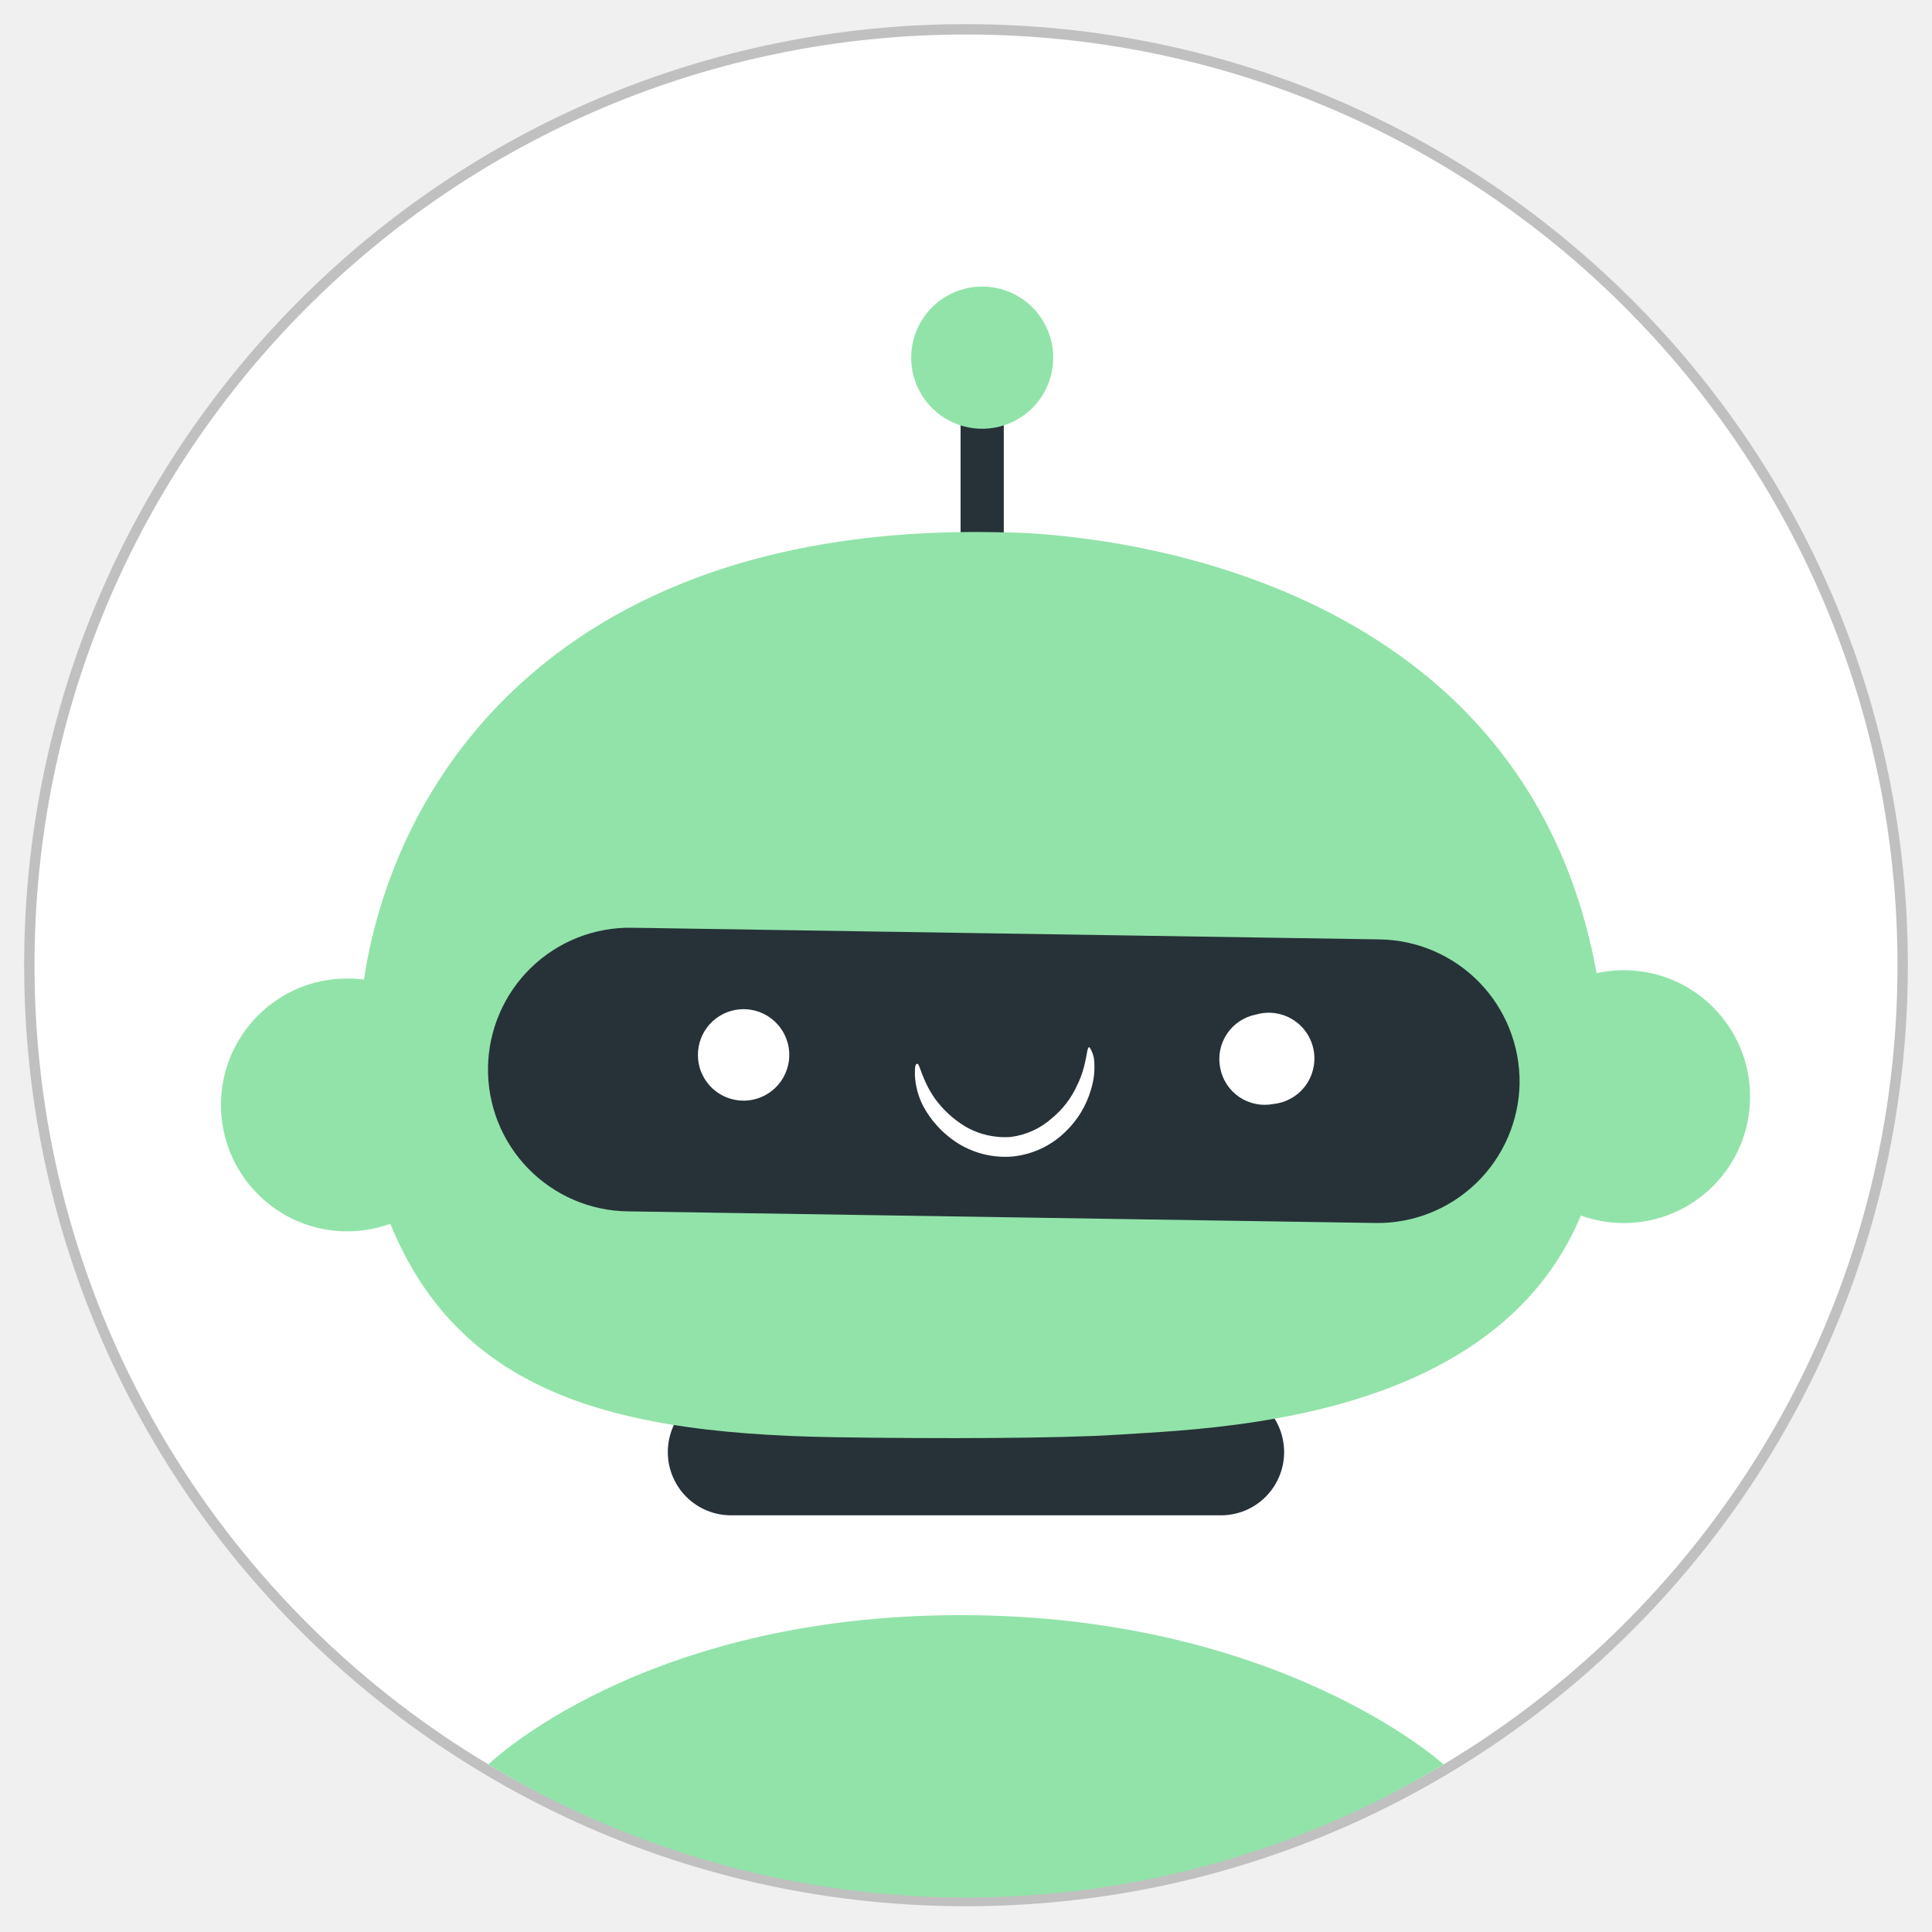
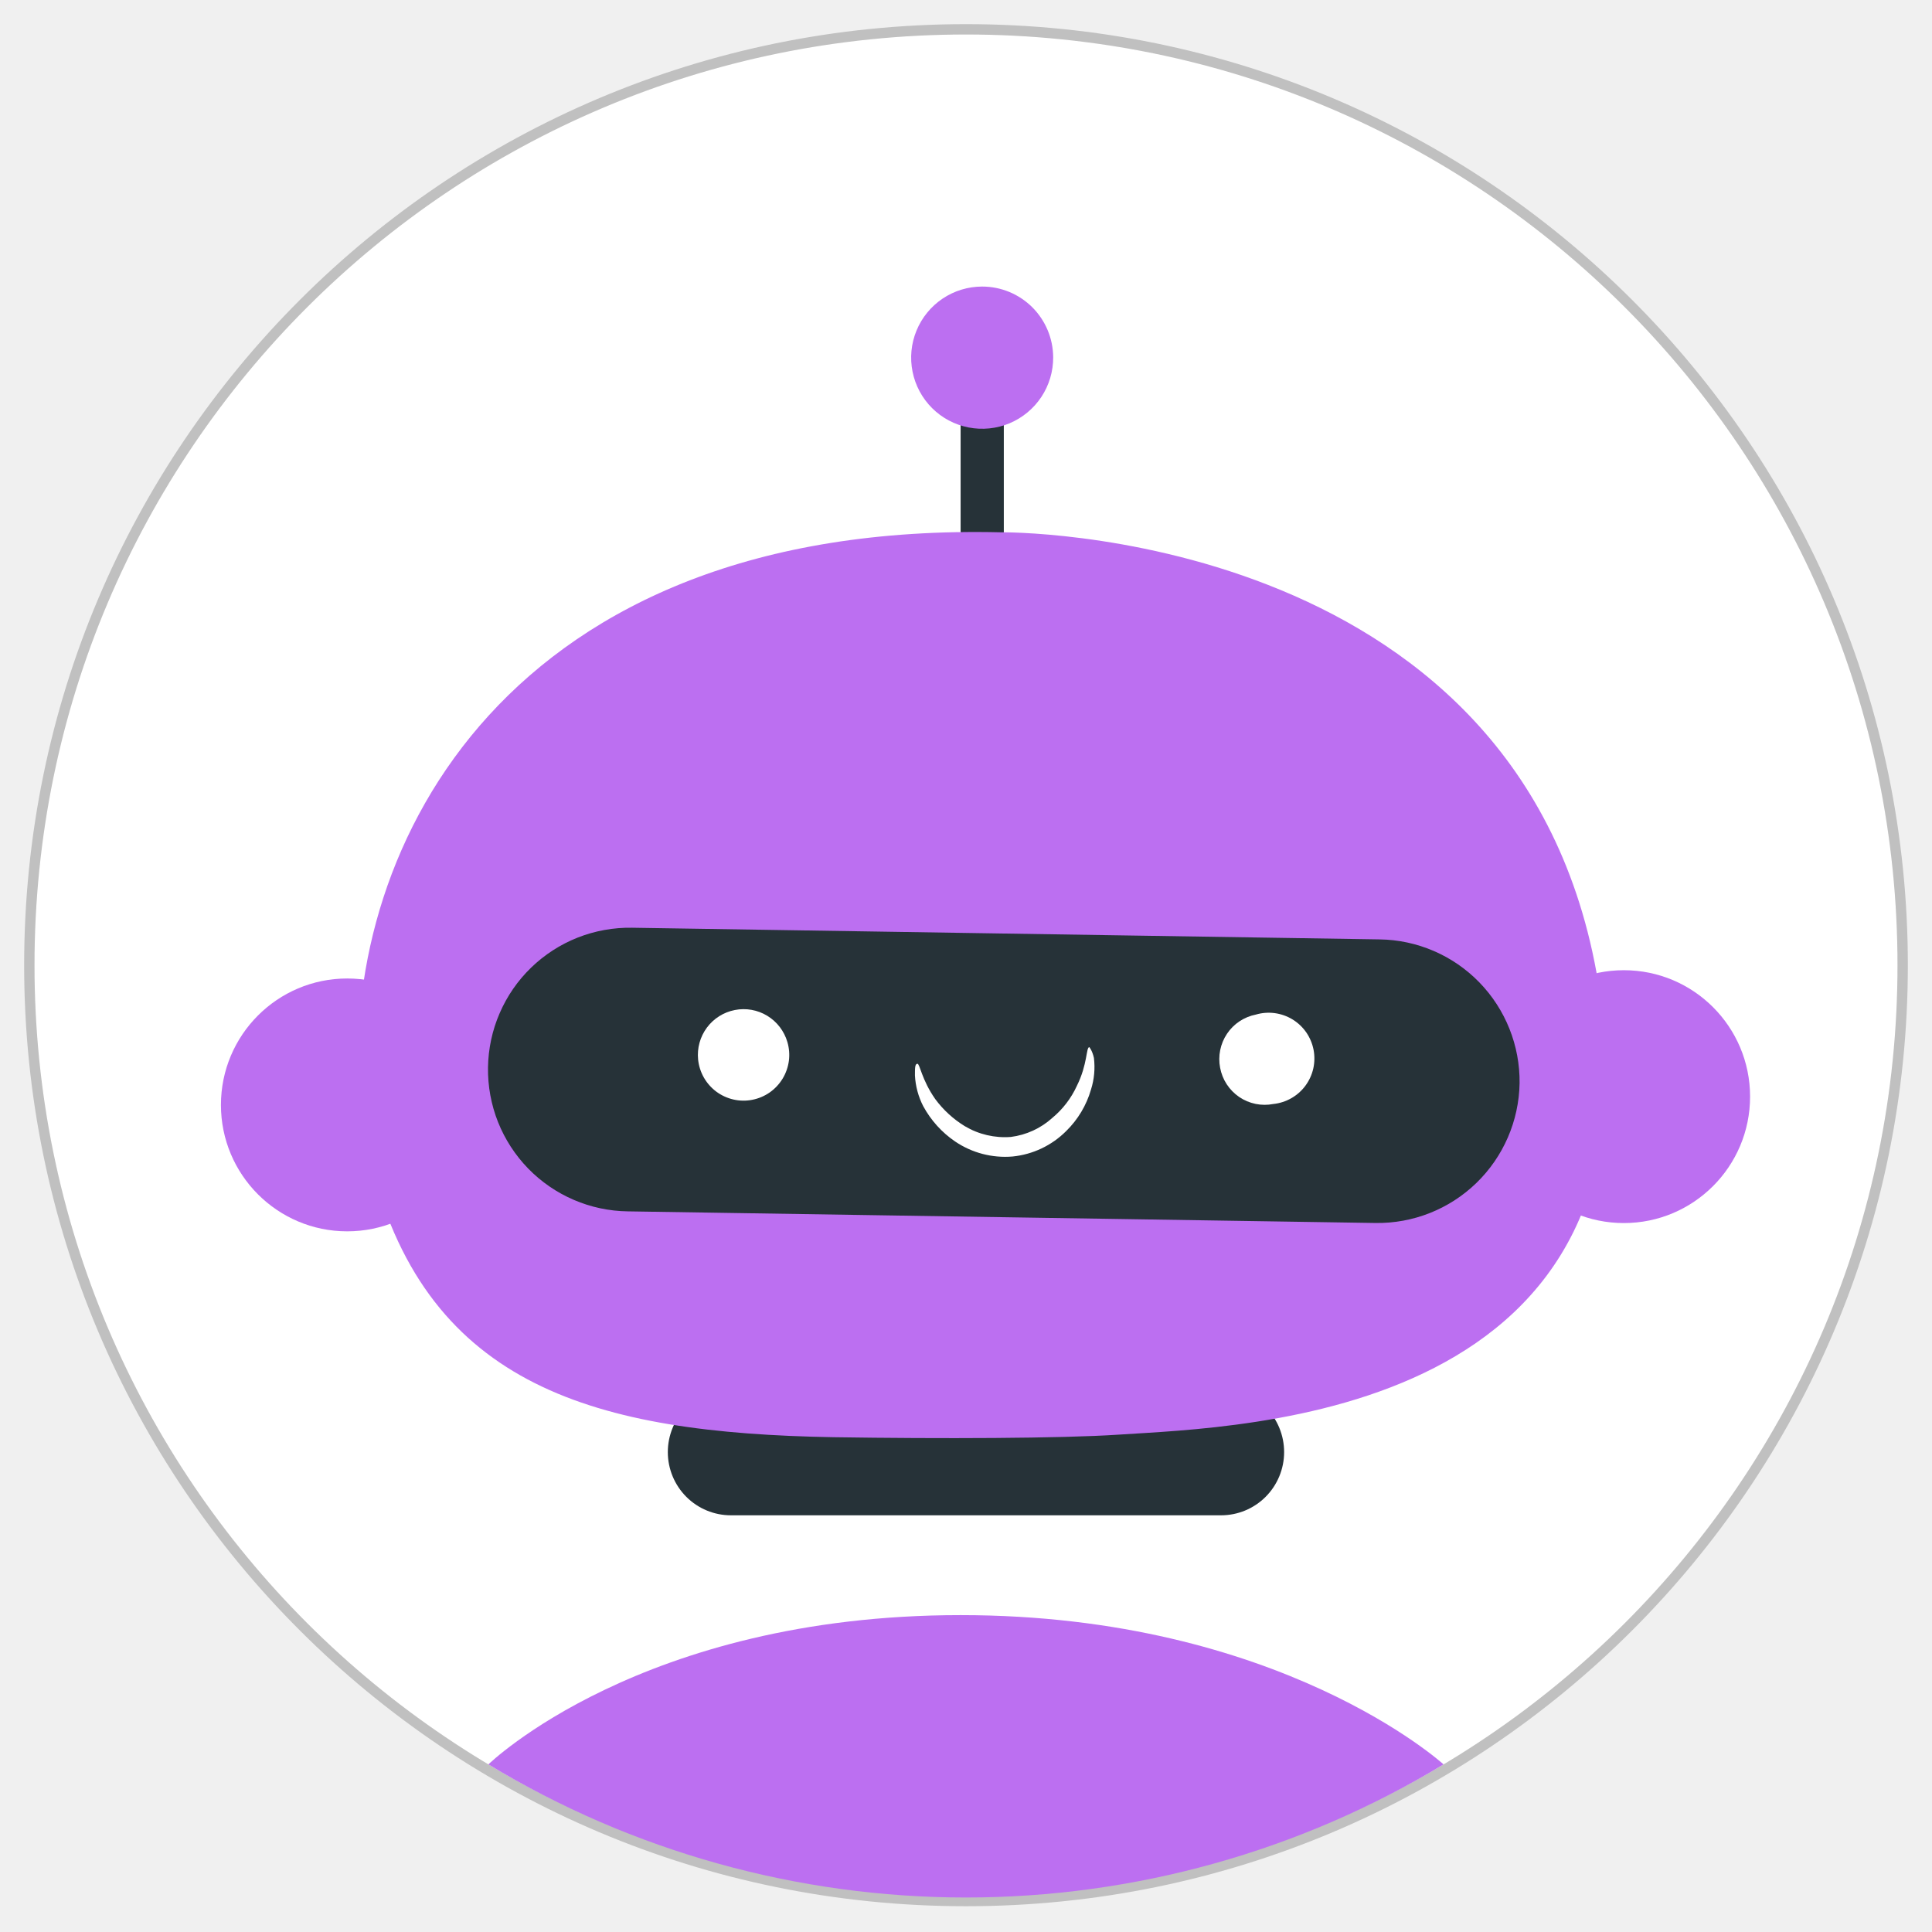
<svg xmlns="http://www.w3.org/2000/svg" width="56" height="56" viewBox="0 0 56 56" fill="none">
  <path d="M28 54.953C42.912 54.953 55 42.875 55 27.976C55 13.078 42.912 1 28 1C13.088 1 1 13.078 1 27.976C1 42.875 13.088 54.953 28 54.953Z" fill="white" />
  <path d="M28 55.103C42.994 55.103 55.15 42.958 55.15 27.976C55.15 12.995 42.994 0.85 28 0.85C13.006 0.85 0.85 12.995 0.85 27.976C0.85 42.958 13.006 55.103 28 55.103Z" stroke="black" stroke-opacity="0.2" stroke-width="0.3" />
-   <path d="M35.391 43.922H21.187C20.702 43.922 20.236 43.73 19.893 43.386C19.55 43.042 19.357 42.576 19.357 42.09C19.357 41.603 19.549 41.136 19.892 40.791C20.235 40.445 20.701 40.249 21.187 40.246H35.391C35.877 40.249 36.343 40.445 36.686 40.791C37.028 41.136 37.221 41.603 37.221 42.09C37.221 42.576 37.028 43.042 36.685 43.386C36.342 43.73 35.876 43.922 35.391 43.922Z" fill="#263238" />
-   <path d="M29.095 10.438H27.843V16.754H29.095V10.438Z" fill="#263238" />
-   <path d="M10.064 35.691C12.085 35.691 13.724 34.05 13.724 32.027C13.724 30.003 12.085 28.362 10.064 28.362C8.043 28.362 6.405 30.003 6.405 32.027C6.405 34.05 8.043 35.691 10.064 35.691Z" fill="#92E3A9" />
-   <path d="M47.067 35.451C49.088 35.451 50.727 33.81 50.727 31.786C50.727 29.763 49.088 28.122 47.067 28.122C45.046 28.122 43.408 29.763 43.408 31.786C43.408 33.81 45.046 35.451 47.067 35.451Z" fill="#92E3A9" />
-   <path d="M29.011 15.429C29.011 15.429 43.913 15.248 46.273 28.182C48.632 41.115 36.029 41.344 32.406 41.585C30.768 41.694 27.253 41.706 24.148 41.658C17.274 41.537 12.423 40.211 10.774 33.823C10.576 33.073 10.452 32.306 10.401 31.532C9.968 24.541 14.686 15.091 29.011 15.429Z" fill="#92E3A9" />
-   <path d="M18.202 35.112L39.869 35.449C40.959 35.466 42.011 35.048 42.794 34.289C43.577 33.53 44.027 32.491 44.046 31.399C44.059 30.308 43.639 29.256 42.879 28.474C42.118 27.693 41.079 27.245 39.989 27.229L18.322 26.891C17.782 26.882 17.245 26.979 16.743 27.177C16.24 27.376 15.782 27.672 15.394 28.048C15.006 28.424 14.696 28.874 14.482 29.37C14.267 29.867 14.153 30.401 14.145 30.941C14.137 31.482 14.236 32.019 14.435 32.522C14.635 33.024 14.932 33.482 15.309 33.87C15.686 34.257 16.135 34.566 16.632 34.78C17.128 34.993 17.662 35.106 18.202 35.112Z" fill="#263238" />
-   <path d="M35.367 30.951C35.399 31.121 35.464 31.284 35.559 31.429C35.653 31.574 35.776 31.699 35.919 31.797C36.062 31.894 36.224 31.962 36.393 31.997C36.563 32.032 36.738 32.033 36.908 32C37.091 31.981 37.268 31.924 37.428 31.833C37.589 31.742 37.728 31.619 37.838 31.471C37.948 31.323 38.025 31.153 38.066 30.973C38.107 30.794 38.11 30.607 38.074 30.426C38.039 30.245 37.966 30.074 37.861 29.922C37.756 29.771 37.62 29.643 37.463 29.547C37.305 29.452 37.13 29.39 36.947 29.366C36.764 29.342 36.579 29.356 36.402 29.408C36.233 29.441 36.072 29.508 35.928 29.603C35.785 29.698 35.661 29.821 35.565 29.965C35.469 30.108 35.402 30.269 35.368 30.438C35.334 30.607 35.334 30.782 35.367 30.951Z" fill="white" />
-   <path d="M20.236 30.71C20.254 30.894 20.311 31.071 20.402 31.232C20.493 31.392 20.616 31.532 20.764 31.642C20.912 31.751 21.081 31.829 21.261 31.87C21.44 31.911 21.626 31.914 21.807 31.878C21.988 31.843 22.159 31.77 22.31 31.665C22.461 31.559 22.589 31.423 22.684 31.266C22.78 31.108 22.842 30.932 22.866 30.75C22.89 30.567 22.876 30.381 22.824 30.204C22.731 29.887 22.523 29.616 22.241 29.444C21.959 29.272 21.623 29.212 21.299 29.276C20.975 29.339 20.687 29.521 20.49 29.787C20.293 30.052 20.203 30.381 20.236 30.71Z" fill="white" />
-   <path d="M30.528 10.355C30.53 10.763 30.411 11.163 30.187 11.503C29.962 11.844 29.641 12.11 29.265 12.268C28.89 12.425 28.475 12.468 28.075 12.39C27.675 12.312 27.307 12.116 27.018 11.829C26.729 11.541 26.532 11.174 26.451 10.773C26.371 10.373 26.411 9.958 26.566 9.581C26.722 9.204 26.986 8.881 27.325 8.654C27.663 8.427 28.062 8.306 28.469 8.306C29.013 8.306 29.535 8.521 29.921 8.905C30.306 9.289 30.524 9.81 30.528 10.355Z" fill="#92E3A9" />
-   <path d="M31.575 30.352C31.575 30.352 31.659 30.448 31.707 30.665C31.745 30.973 31.716 31.285 31.623 31.581C31.491 32.039 31.242 32.454 30.901 32.786C30.483 33.204 29.935 33.464 29.348 33.522C28.761 33.571 28.175 33.417 27.687 33.088C27.3 32.825 26.982 32.474 26.76 32.063C26.617 31.786 26.535 31.482 26.519 31.171C26.519 30.954 26.519 30.834 26.591 30.834C26.663 30.834 26.712 31.292 27.109 31.858C27.341 32.172 27.631 32.438 27.963 32.642C28.366 32.882 28.833 32.991 29.3 32.955C29.748 32.898 30.168 32.704 30.503 32.401C30.807 32.149 31.049 31.831 31.214 31.473C31.527 30.846 31.478 30.352 31.575 30.352Z" fill="white" />
-   <path d="M14.157 51.142C14.157 51.142 18.587 46.815 27.843 46.815C37.1 46.815 41.843 51.142 41.843 51.142C37.665 53.666 32.879 55 28 55C23.121 55 18.334 53.666 14.157 51.142Z" fill="#92E3A9" />
+   <path d="M35.391 43.922H21.187C20.702 43.922 20.236 43.73 19.893 43.386C19.55 43.042 19.357 42.576 19.357 42.09C19.357 41.603 19.55 41.136 19.893 40.791C20.235 40.445 20.701 40.249 21.187 40.246H35.391C35.878 40.249 36.343 40.445 36.686 40.791C37.029 41.136 37.221 41.603 37.221 42.09C37.221 42.576 37.028 43.042 36.685 43.386C36.342 43.73 35.877 43.922 35.391 43.922Z" fill="#263238" />
+   <path d="M29.096 10.437H27.844V16.753H29.096V10.437Z" fill="#263238" />
+   <path d="M10.064 35.691C12.085 35.691 13.723 34.05 13.723 32.027C13.723 30.003 12.085 28.362 10.064 28.362C8.043 28.362 6.404 30.003 6.404 32.027C6.404 34.05 8.043 35.691 10.064 35.691Z" fill="#BC6FF1" />
+   <path d="M47.068 35.451C49.089 35.451 50.727 33.81 50.727 31.786C50.727 29.763 49.089 28.122 47.068 28.122C45.047 28.122 43.408 29.763 43.408 31.786C43.408 33.81 45.047 35.451 47.068 35.451Z" fill="#BC6FF1" />
+   <path d="M29.012 15.429C29.012 15.429 43.914 15.248 46.274 28.181C48.633 41.115 36.03 41.344 32.407 41.585C30.769 41.694 27.255 41.706 24.149 41.658C17.275 41.537 12.424 40.211 10.775 33.823C10.578 33.073 10.453 32.306 10.402 31.532C9.969 24.541 14.687 15.091 29.012 15.429Z" fill="#BC6FF1" />
+   <path d="M18.202 35.112L39.869 35.449C40.959 35.465 42.011 35.048 42.794 34.289C43.577 33.53 44.027 32.49 44.046 31.399C44.059 30.308 43.639 29.256 42.879 28.474C42.118 27.692 41.079 27.244 39.989 27.229L18.322 26.891C17.782 26.882 17.245 26.979 16.743 27.177C16.24 27.376 15.782 27.672 15.394 28.048C15.006 28.424 14.696 28.873 14.482 29.37C14.267 29.866 14.153 30.4 14.145 30.941C14.137 31.482 14.236 32.019 14.435 32.522C14.635 33.024 14.932 33.482 15.309 33.87C15.686 34.257 16.135 34.566 16.632 34.779C17.128 34.993 17.662 35.105 18.202 35.112Z" fill="#263238" />
+   <path d="M35.366 30.951C35.398 31.121 35.463 31.284 35.558 31.429C35.653 31.574 35.776 31.699 35.919 31.797C36.062 31.894 36.223 31.962 36.393 31.997C36.562 32.032 36.737 32.033 36.907 32C37.09 31.981 37.268 31.924 37.428 31.833C37.588 31.742 37.728 31.619 37.837 31.471C37.947 31.323 38.025 31.153 38.066 30.973C38.106 30.794 38.109 30.607 38.074 30.426C38.038 30.245 37.966 30.074 37.861 29.922C37.755 29.771 37.62 29.643 37.462 29.547C37.305 29.452 37.129 29.39 36.947 29.366C36.764 29.342 36.578 29.356 36.402 29.408C36.233 29.441 36.072 29.508 35.928 29.603C35.784 29.698 35.661 29.821 35.565 29.965C35.469 30.108 35.402 30.269 35.368 30.438C35.334 30.607 35.333 30.782 35.366 30.951Z" fill="white" />
+   <path d="M20.235 30.71C20.254 30.894 20.31 31.071 20.401 31.232C20.492 31.392 20.616 31.532 20.763 31.642C20.911 31.751 21.08 31.829 21.26 31.87C21.44 31.911 21.626 31.914 21.806 31.878C21.987 31.843 22.159 31.77 22.31 31.665C22.461 31.559 22.588 31.423 22.684 31.266C22.78 31.108 22.841 30.932 22.866 30.75C22.89 30.567 22.875 30.381 22.823 30.204C22.73 29.887 22.523 29.616 22.241 29.444C21.959 29.272 21.623 29.212 21.299 29.276C20.975 29.339 20.686 29.521 20.489 29.787C20.293 30.052 20.202 30.381 20.235 30.71Z" fill="white" />
+   <path d="M30.527 10.355C30.529 10.763 30.411 11.163 30.186 11.503C29.961 11.844 29.64 12.11 29.265 12.268C28.889 12.426 28.474 12.468 28.074 12.39C27.674 12.312 27.306 12.117 27.017 11.829C26.728 11.541 26.531 11.174 26.451 10.774C26.37 10.373 26.41 9.958 26.566 9.581C26.721 9.204 26.985 8.881 27.324 8.654C27.663 8.427 28.061 8.306 28.468 8.306C29.012 8.306 29.534 8.521 29.92 8.905C30.305 9.289 30.524 9.81 30.527 10.355Z" fill="#BC6FF1" />
+   <path d="M31.575 30.352C31.575 30.352 31.66 30.448 31.708 30.665C31.745 30.973 31.717 31.285 31.623 31.581C31.491 32.039 31.242 32.454 30.901 32.787C30.484 33.204 29.935 33.464 29.348 33.522C28.761 33.571 28.175 33.418 27.687 33.088C27.301 32.826 26.983 32.474 26.76 32.063C26.618 31.787 26.536 31.483 26.52 31.172C26.52 30.954 26.52 30.834 26.592 30.834C26.664 30.834 26.712 31.292 27.109 31.858C27.341 32.172 27.631 32.438 27.964 32.642C28.367 32.882 28.833 32.991 29.3 32.955C29.748 32.898 30.169 32.705 30.504 32.401C30.807 32.149 31.05 31.832 31.214 31.473C31.527 30.846 31.479 30.352 31.575 30.352Z" fill="white" />
+   <path d="M14.156 51.142C14.156 51.142 18.586 46.815 27.843 46.815C37.1 46.815 41.842 51.142 41.842 51.142C37.665 53.666 32.878 55 27.999 55C23.12 55 18.334 53.666 14.156 51.142Z" fill="#BC6FF1" />
</svg>
